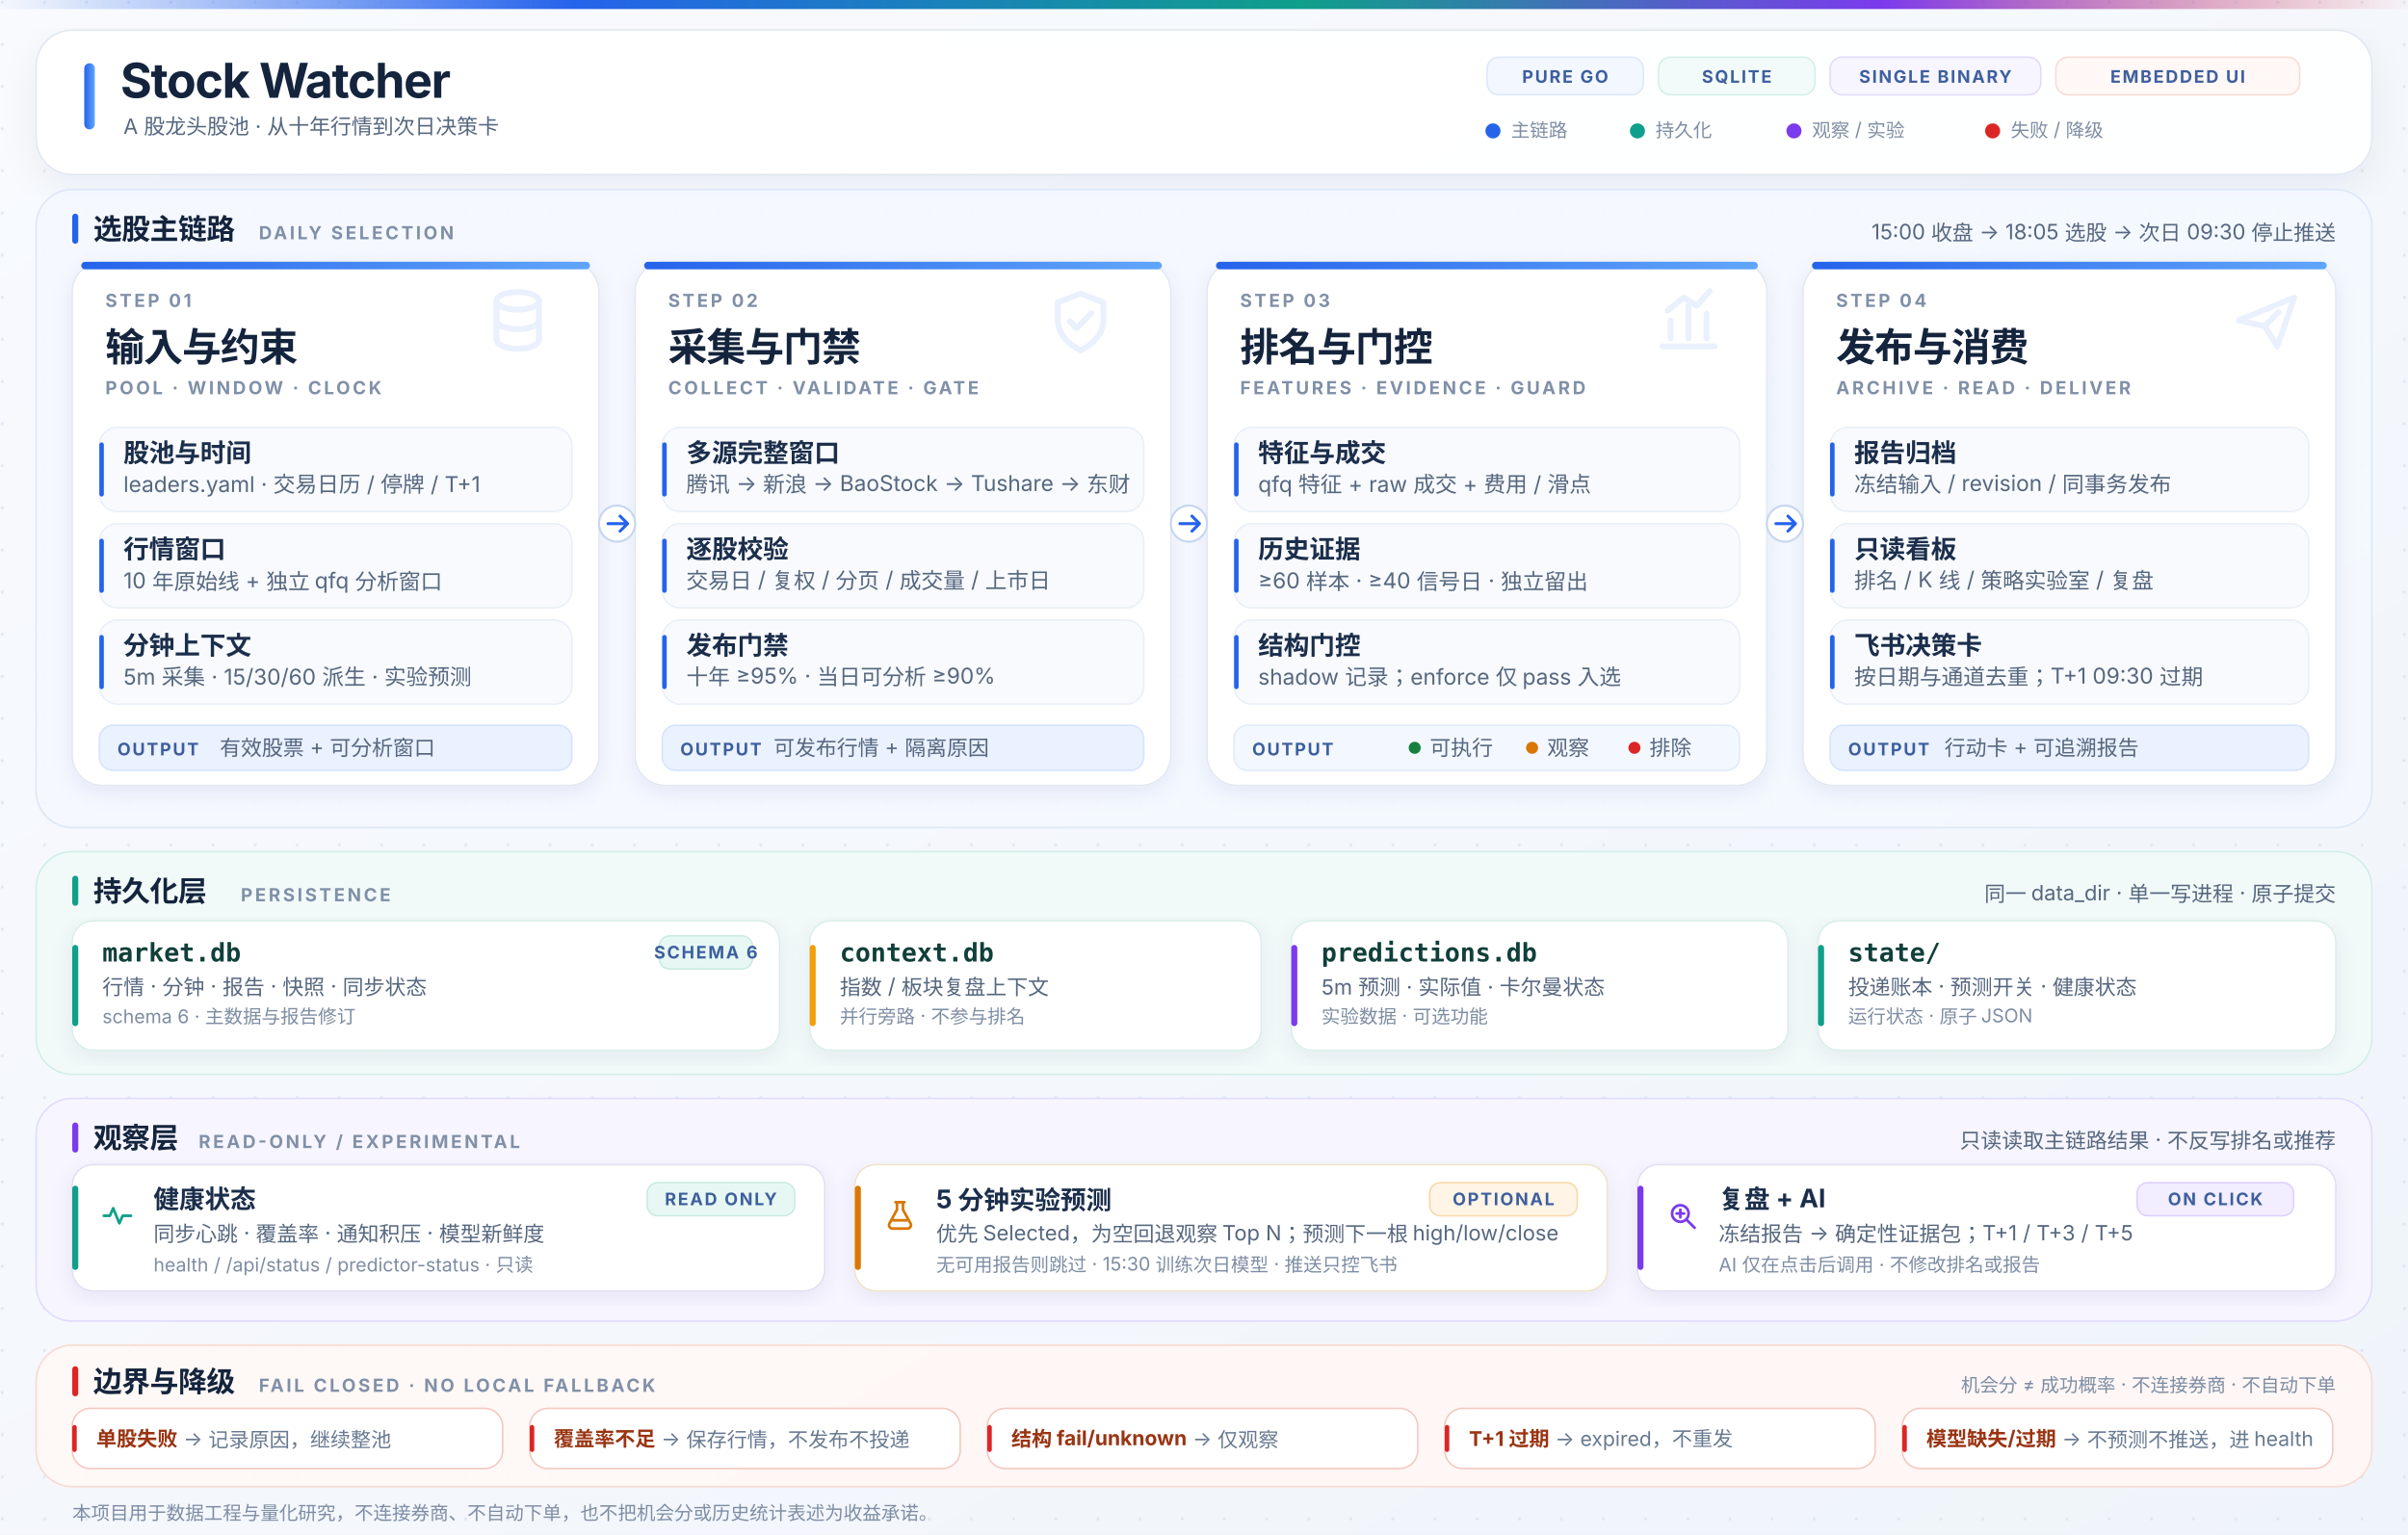
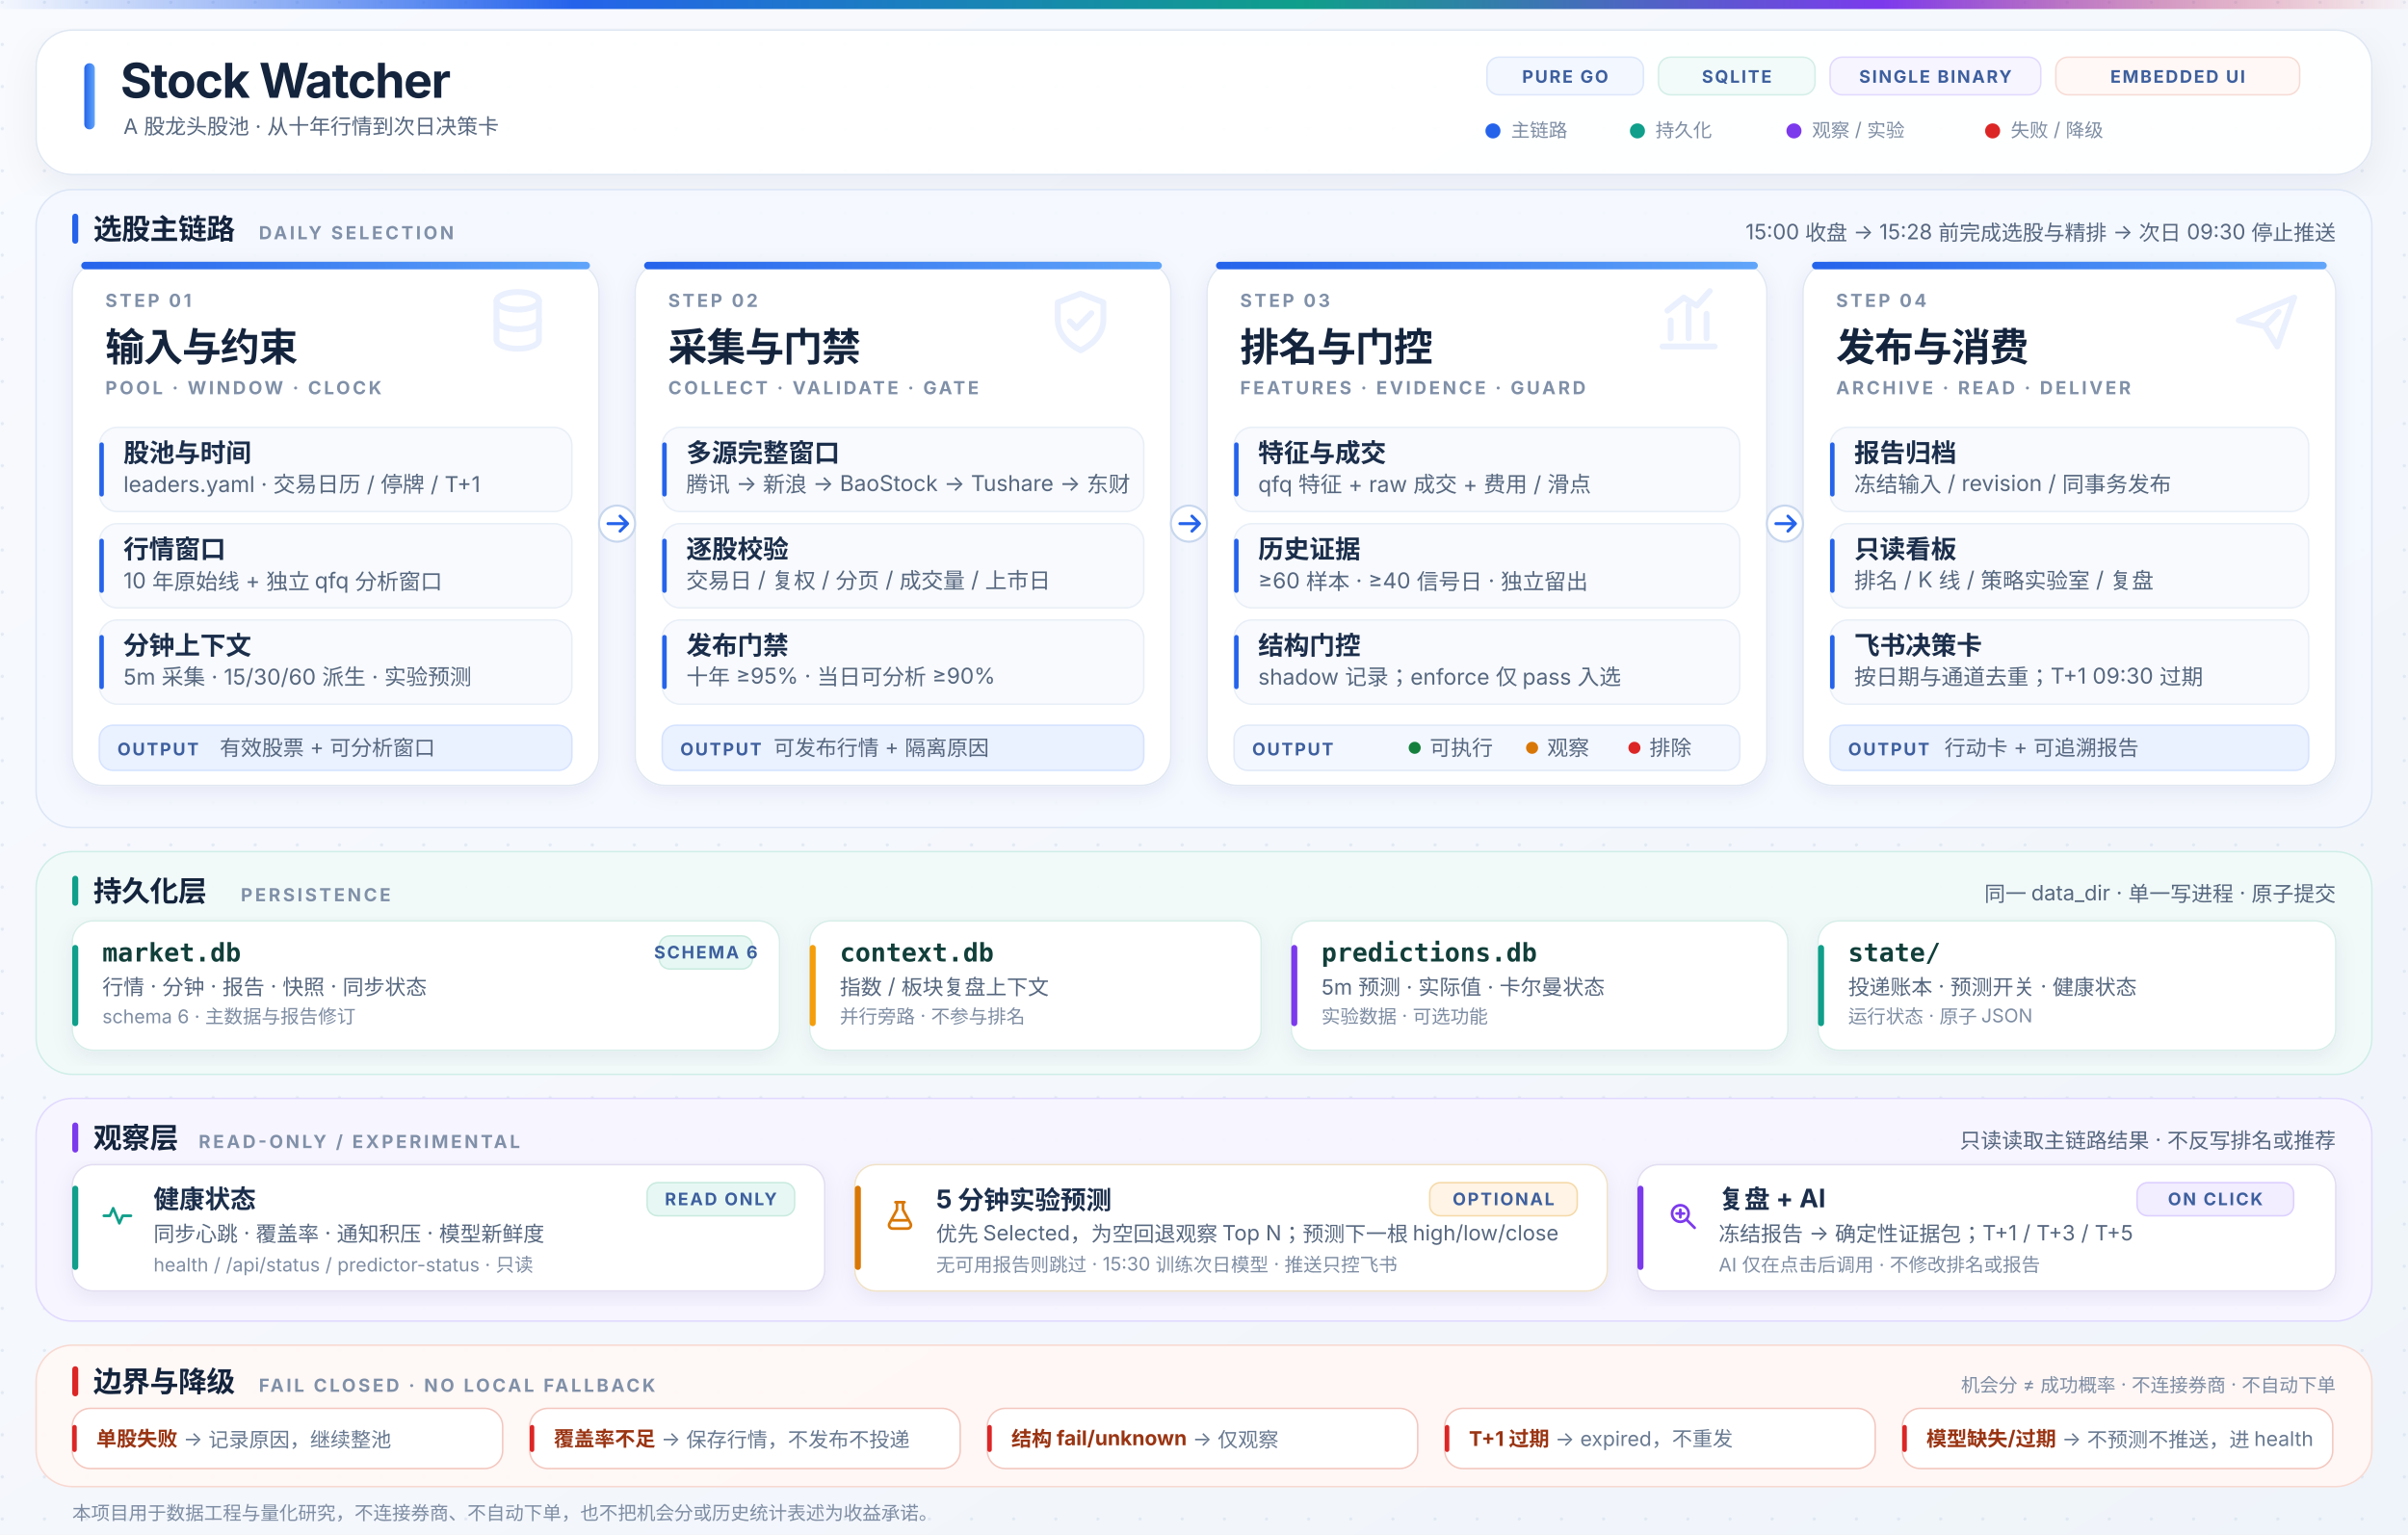
<svg xmlns="http://www.w3.org/2000/svg" width="1600" height="1020" viewBox="0 0 1600 1020" role="img" aria-labelledby="title desc">
  <defs>
    <style>
      .sans { font-family: "Inter", "Noto Sans SC", "PingFang SC", "Microsoft YaHei", sans-serif; }
      .mono { font-family: "SFMono-Regular", "Cascadia Code", "Roboto Mono", monospace; }
      .stage-title { font-size: 26px; font-weight: 700; fill: #14243D; letter-spacing: -0.5px; }
      .section-title { font-size: 19px; font-weight: 700; fill: #14243D; letter-spacing: -0.2px; }
      .row-title { font-size: 17px; font-weight: 650; fill: #1B2E4B; }
      .row-copy { font-size: 14.5px; fill: #56677F; }
      .body { font-size: 14px; fill: #56677F; }
      .small { font-size: 12.5px; fill: #7E8DA3; }
      .eyebrow { font-size: 12px; font-weight: 700; fill: #8090A8; letter-spacing: 1.7px; }
      .chip { font-size: 11.5px; font-weight: 700; fill: #3D5F9E; letter-spacing: 1.1px; }
      .db-title { font-size: 17px; font-weight: 700; fill: #113F3A; }
      .guard-title { font-size: 13.5px; font-weight: 700; }
      .guard-copy { font-size: 13.5px; fill: #687990; }
    </style>
    <linearGradient id="bg" x1="0" y1="0" x2="1" y2="1">
      <stop offset="0" stop-color="#F8FAFE" />
      <stop offset="0.56" stop-color="#F4F7FC" />
      <stop offset="1" stop-color="#EFF4FA" />
    </linearGradient>
    <linearGradient id="topLine" x1="0" y1="0" x2="1" y2="0">
      <stop offset="0" stop-color="#2563EB" stop-opacity="0" />
      <stop offset="0.24" stop-color="#2563EB" />
      <stop offset="0.54" stop-color="#0F9F8A" />
      <stop offset="0.78" stop-color="#7C3AED" />
      <stop offset="1" stop-color="#DC2626" stop-opacity="0" />
    </linearGradient>
    <linearGradient id="blueGrad" x1="0" y1="0" x2="1" y2="0">
      <stop offset="0" stop-color="#2563EB" />
      <stop offset="1" stop-color="#60A5FA" />
    </linearGradient>
    <linearGradient id="tealGrad" x1="0" y1="0" x2="1" y2="0">
      <stop offset="0" stop-color="#0F9F8A" />
      <stop offset="1" stop-color="#5DCEB8" />
    </linearGradient>
    <linearGradient id="violetGrad" x1="0" y1="0" x2="1" y2="0">
      <stop offset="0" stop-color="#7C3AED" />
      <stop offset="1" stop-color="#B79CFF" />
    </linearGradient>
    <linearGradient id="redGrad" x1="0" y1="0" x2="1" y2="0">
      <stop offset="0" stop-color="#DC2626" />
      <stop offset="1" stop-color="#F59E8B" />
    </linearGradient>
    <linearGradient id="amberGrad" x1="0" y1="0" x2="1" y2="0">
      <stop offset="0" stop-color="#D97706" />
      <stop offset="1" stop-color="#F7B955" />
    </linearGradient>
    <pattern id="dots" width="28" height="28" patternUnits="userSpaceOnUse">
      <circle cx="1.5" cy="1.5" r="1.1" fill="#C9D7E8" fill-opacity="0.42" />
    </pattern>
    <filter id="panelShadow" x="-5%" y="-10%" width="110%" height="125%">
      <feDropShadow dx="0" dy="8" stdDeviation="12" flood-color="#1C3456" flood-opacity="0.06" />
    </filter>
    <filter id="cardShadow" x="-8%" y="-8%" width="116%" height="120%">
      <feDropShadow dx="0" dy="4" stdDeviation="7" flood-color="#1C3456" flood-opacity="0.07" />
    </filter>
    <symbol id="i-input" viewBox="0 0 24 24">
      <g fill="none" stroke="currentColor" stroke-width="1.8" stroke-linecap="round" stroke-linejoin="round">
        <ellipse cx="12" cy="5.5" rx="6.5" ry="2.7" />
        <path d="M5.5 5.5v6c0 1.5 2.9 2.7 6.5 2.7s6.5-1.2 6.5-2.7v-6" />
        <path d="M5.5 11.5v6c0 1.5 2.9 2.7 6.5 2.7s6.5-1.2 6.5-2.7v-6" />
      </g>
    </symbol>
    <symbol id="i-shield" viewBox="0 0 24 24">
      <g fill="none" stroke="currentColor" stroke-width="1.8" stroke-linecap="round" stroke-linejoin="round">
        <path d="M12 3.3 19 6v5.2c0 4.2-2.8 7.4-7 9.5-4.2-2.1-7-5.3-7-9.5V6l7-2.7Z" />
        <path d="m8.7 11.8 2.1 2.1 4.5-4.6" />
      </g>
    </symbol>
    <symbol id="i-rank" viewBox="0 0 24 24">
      <g fill="none" stroke="currentColor" stroke-width="1.8" stroke-linecap="round" stroke-linejoin="round">
        <path d="M4 19.5h16" />
        <path d="M6.5 17v-5.5M12 17V7M17.5 17V9.5" />
        <path d="m5.5 8.5 5-4 4 2.5 4-4.5" />
      </g>
    </symbol>
    <symbol id="i-send" viewBox="0 0 24 24">
      <g fill="none" stroke="currentColor" stroke-width="1.8" stroke-linecap="round" stroke-linejoin="round">
        <path d="m3.5 11.5 17-7-5.2 15-3.8-6.2-8-1.8Z" />
        <path d="m11.5 13.3 4.2-4.4" />
      </g>
    </symbol>
    <symbol id="i-db" viewBox="0 0 24 24">
      <g fill="none" stroke="currentColor" stroke-width="1.8" stroke-linecap="round" stroke-linejoin="round">
        <ellipse cx="12" cy="5.5" rx="6.5" ry="2.7" />
        <path d="M5.5 5.5v6c0 1.5 2.9 2.7 6.5 2.7s6.5-1.2 6.5-2.7v-6" />
        <path d="M5.5 11.5v6c0 1.5 2.9 2.7 6.5 2.7s6.5-1.2 6.5-2.7v-6" />
      </g>
    </symbol>
    <symbol id="i-pulse" viewBox="0 0 24 24">
      <g fill="none" stroke="currentColor" stroke-width="1.8" stroke-linecap="round" stroke-linejoin="round">
        <path d="M3 12h4l2.2-5 4.1 10 2.2-5H21" />
      </g>
    </symbol>
    <symbol id="i-flask" viewBox="0 0 24 24">
      <g fill="none" stroke="currentColor" stroke-width="1.8" stroke-linecap="round" stroke-linejoin="round">
        <path d="M9 3h6M10 3v5l-5 9.1A2.3 2.3 0 0 0 7 20.5h10a2.3 2.3 0 0 0 2-3.4L14 8V3" />
        <path d="M7.3 15h9.4" />
      </g>
    </symbol>
    <symbol id="i-review" viewBox="0 0 24 24">
      <g fill="none" stroke="currentColor" stroke-width="1.8" stroke-linecap="round" stroke-linejoin="round">
        <circle cx="10.5" cy="10.5" r="5.5" />
        <path d="m15 15 5 5M8 10.5h5M10.5 8v5" />
      </g>
    </symbol>
  </defs>
  <rect width="1600" height="1020" fill="url(#bg)" />
  <rect width="1600" height="1020" fill="url(#dots)" />
  <rect width="1600" height="6" fill="url(#topLine)" />
  <g class="sans">
    <g filter="url(#panelShadow)">
      <rect x="24" y="20" width="1552" height="96" rx="24" fill="#FFFFFF" fill-opacity="0.94" stroke="#DFE7F2" />
    </g>
    <rect x="56" y="42" width="7" height="44" rx="3.5" fill="url(#blueGrad)" />
    <text x="80" y="65" font-size="32" font-weight="750" fill="#14243D" letter-spacing="-0.8">Stock Watcher</text>
    <text x="82" y="89" class="body" font-size="15.5">A 股龙头股池 · 从十年行情到次日决策卡</text>
    <rect x="988" y="38" width="104" height="25" rx="8" fill="#F3F7FF" stroke="#DCE7FA" />
    <text x="1040" y="55" text-anchor="middle" class="chip" font-size="10.5">PURE GO</text>
    <rect x="1102" y="38" width="104" height="25" rx="8" fill="#F2FBF9" stroke="#D4EEE8" />
    <text x="1154" y="55" text-anchor="middle" class="chip" fill="#0B6B5D" font-size="10.5">SQLITE</text>
    <rect x="1216" y="38" width="140" height="25" rx="8" fill="#F7F5FF" stroke="#E2D9FF" />
    <text x="1286" y="55" text-anchor="middle" class="chip" fill="#5B21B6" font-size="10.5">SINGLE BINARY</text>
    <rect x="1366" y="38" width="162" height="25" rx="8" fill="#FFF8F6" stroke="#F7DBD4" />
    <text x="1447" y="55" text-anchor="middle" class="chip" fill="#9A3412" font-size="10.5">EMBEDDED UI</text>
    <circle cx="992" cy="87" r="5" fill="#2563EB" />
    <text x="1004" y="91" class="small" font-size="13">主链路</text>
    <circle cx="1088" cy="87" r="5" fill="#0F9F8A" />
    <text x="1100" y="91" class="small" font-size="13">持久化</text>
    <circle cx="1192" cy="87" r="5" fill="#7C3AED" />
    <text x="1204" y="91" class="small" font-size="13">观察 / 实验</text>
    <circle cx="1324" cy="87" r="5" fill="#DC2626" />
    <text x="1336" y="91" class="small" font-size="13">失败 / 降级</text>
    <rect x="24" y="126" width="1552" height="424" rx="24" fill="#F5F8FF" fill-opacity="0.86" stroke="#DCE6F6" />
    <rect x="48" y="142" width="4" height="20" rx="2" fill="#2563EB" />
    <text x="62" y="159" class="section-title">选股主链路</text>
    <text x="172" y="159" class="eyebrow" font-size="11">DAILY SELECTION</text>
-     <text x="1552" y="159" text-anchor="end" class="body" font-size="13.5">15:00 收盘 → 18:05 选股 → 次日 09:30 停止推送</text>
+     <text x="1552" y="159" text-anchor="end" class="body" font-size="13.5">15:00 收盘 → 15:28 前完成选股与精排 → 次日 09:30 停止推送</text>
    <g class="sans">
      <g filter="url(#cardShadow)">
        <rect x="48" y="174" width="350" height="348" rx="20" fill="#FFFFFF" stroke="#E1E8F2" />
      </g>
      <rect x="54" y="174" width="338" height="5" rx="2.5" fill="url(#blueGrad)" />
      <use href="#i-input" x="318" y="188" width="52" height="52" opacity="0.10" style="color:#2563EB" />
      <text x="70" y="204" class="eyebrow" fill="#2563EB">STEP 01</text>
      <text x="70" y="240" class="stage-title">输入与约束</text>
      <text x="70" y="262" class="eyebrow">POOL · WINDOW · CLOCK</text>
      <rect x="66" y="284" width="314" height="56" rx="12" fill="#F8FAFD" stroke="#E9EFF7" />
      <rect x="66" y="294" width="3" height="36" rx="1.5" fill="#2563EB" />
      <text x="82" y="307" class="row-title">股池与时间</text>
      <text x="82" y="327" class="row-copy">leaders.yaml · 交易日历 / 停牌 / T+1</text>
      <rect x="66" y="348" width="314" height="56" rx="12" fill="#F8FAFD" stroke="#E9EFF7" />
      <rect x="66" y="358" width="3" height="36" rx="1.5" fill="#2563EB" />
      <text x="82" y="371" class="row-title">行情窗口</text>
      <text x="82" y="391" class="row-copy">10 年原始线 + 独立 qfq 分析窗口</text>
      <rect x="66" y="412" width="314" height="56" rx="12" fill="#F8FAFD" stroke="#E9EFF7" />
      <rect x="66" y="422" width="3" height="36" rx="1.5" fill="#2563EB" />
      <text x="82" y="435" class="row-title">分钟上下文</text>
      <text x="82" y="455" class="row-copy">5m 采集 · 15/30/60 派生 · 实验预测</text>
      <rect x="66" y="482" width="314" height="30" rx="9" fill="#EAF1FF" stroke="#D5E3FF" />
      <text x="78" y="502" class="chip">OUTPUT</text>
      <text x="146" y="502" class="body" fill="#244C9A">有效股票 + 可分析窗口</text>
    </g>
    <g class="sans">
      <g filter="url(#cardShadow)">
        <rect x="422" y="174" width="356" height="348" rx="20" fill="#FFFFFF" stroke="#E1E8F2" />
      </g>
      <rect x="428" y="174" width="344" height="5" rx="2.5" fill="url(#blueGrad)" />
      <use href="#i-shield" x="692" y="188" width="52" height="52" opacity="0.10" style="color:#2563EB" />
      <text x="444" y="204" class="eyebrow" fill="#2563EB">STEP 02</text>
      <text x="444" y="240" class="stage-title">采集与门禁</text>
      <text x="444" y="262" class="eyebrow">COLLECT · VALIDATE · GATE</text>
      <rect x="440" y="284" width="320" height="56" rx="12" fill="#F8FAFD" stroke="#E9EFF7" />
      <rect x="440" y="294" width="3" height="36" rx="1.5" fill="#2563EB" />
      <text x="456" y="307" class="row-title">多源完整窗口</text>
      <text x="456" y="327" class="row-copy">腾讯 → 新浪 → BaoStock → Tushare → 东财</text>
      <rect x="440" y="348" width="320" height="56" rx="12" fill="#F8FAFD" stroke="#E9EFF7" />
      <rect x="440" y="358" width="3" height="36" rx="1.5" fill="#2563EB" />
      <text x="456" y="371" class="row-title">逐股校验</text>
      <text x="456" y="391" class="row-copy">交易日 / 复权 / 分页 / 成交量 / 上市日</text>
      <rect x="440" y="412" width="320" height="56" rx="12" fill="#F8FAFD" stroke="#E9EFF7" />
      <rect x="440" y="422" width="3" height="36" rx="1.5" fill="#2563EB" />
      <text x="456" y="435" class="row-title">发布门禁</text>
      <text x="456" y="455" class="row-copy">十年 ≥95% · 当日可分析 ≥90%</text>
      <rect x="440" y="482" width="320" height="30" rx="9" fill="#EAF1FF" stroke="#D5E3FF" />
      <text x="452" y="502" class="chip">OUTPUT</text>
      <text x="514" y="502" class="body" fill="#244C9A">可发布行情 + 隔离原因</text>
    </g>
    <g class="sans">
      <g filter="url(#cardShadow)">
        <rect x="802" y="174" width="372" height="348" rx="20" fill="#FFFFFF" stroke="#E1E8F2" />
      </g>
      <rect x="808" y="174" width="360" height="5" rx="2.5" fill="url(#blueGrad)" />
      <use href="#i-rank" x="1096" y="188" width="52" height="52" opacity="0.10" style="color:#2563EB" />
      <text x="824" y="204" class="eyebrow" fill="#2563EB">STEP 03</text>
      <text x="824" y="240" class="stage-title">排名与门控</text>
      <text x="824" y="262" class="eyebrow">FEATURES · EVIDENCE · GUARD</text>
      <rect x="820" y="284" width="336" height="56" rx="12" fill="#F8FAFD" stroke="#E9EFF7" />
      <rect x="820" y="294" width="3" height="36" rx="1.5" fill="#2563EB" />
      <text x="836" y="307" class="row-title">特征与成交</text>
      <text x="836" y="327" class="row-copy">qfq 特征 + raw 成交 + 费用 / 滑点</text>
      <rect x="820" y="348" width="336" height="56" rx="12" fill="#F8FAFD" stroke="#E9EFF7" />
      <rect x="820" y="358" width="3" height="36" rx="1.5" fill="#2563EB" />
      <text x="836" y="371" class="row-title">历史证据</text>
      <text x="836" y="391" class="row-copy">≥60 样本 · ≥40 信号日 · 独立留出</text>
      <rect x="820" y="412" width="336" height="56" rx="12" fill="#F8FAFD" stroke="#E9EFF7" />
      <rect x="820" y="422" width="3" height="36" rx="1.5" fill="#2563EB" />
      <text x="836" y="435" class="row-title">结构门控</text>
      <text x="836" y="455" class="row-copy">shadow 记录；enforce 仅 pass 入选</text>
      <rect x="820" y="482" width="336" height="30" rx="9" fill="#F3F7FF" stroke="#E1EAF8" />
      <text x="832" y="502" class="chip">OUTPUT</text>
      <circle cx="940" cy="497" r="4" fill="#15803D" />
      <text x="950" y="502" class="body" font-size="14" fill="#28604A">可执行</text>
      <circle cx="1018" cy="497" r="4" fill="#D97706" />
      <text x="1028" y="502" class="body" font-size="14" fill="#8A5A0A">观察</text>
      <circle cx="1086" cy="497" r="4" fill="#DC2626" />
      <text x="1096" y="502" class="body" font-size="14" fill="#8F3434">排除</text>
    </g>
    <g class="sans">
      <g filter="url(#cardShadow)">
        <rect x="1198" y="174" width="354" height="348" rx="20" fill="#FFFFFF" stroke="#E1E8F2" />
      </g>
      <rect x="1204" y="174" width="342" height="5" rx="2.5" fill="url(#blueGrad)" />
      <use href="#i-send" x="1480" y="188" width="52" height="52" opacity="0.10" style="color:#2563EB" />
      <text x="1220" y="204" class="eyebrow" fill="#2563EB">STEP 04</text>
      <text x="1220" y="240" class="stage-title">发布与消费</text>
      <text x="1220" y="262" class="eyebrow">ARCHIVE · READ · DELIVER</text>
      <rect x="1216" y="284" width="318" height="56" rx="12" fill="#F8FAFD" stroke="#E9EFF7" />
      <rect x="1216" y="294" width="3" height="36" rx="1.5" fill="#2563EB" />
      <text x="1232" y="307" class="row-title">报告归档</text>
      <text x="1232" y="327" class="row-copy">冻结输入 / revision / 同事务发布</text>
      <rect x="1216" y="348" width="318" height="56" rx="12" fill="#F8FAFD" stroke="#E9EFF7" />
      <rect x="1216" y="358" width="3" height="36" rx="1.5" fill="#2563EB" />
      <text x="1232" y="371" class="row-title">只读看板</text>
      <text x="1232" y="391" class="row-copy">排名 / K 线 / 策略实验室 / 复盘</text>
      <rect x="1216" y="412" width="318" height="56" rx="12" fill="#F8FAFD" stroke="#E9EFF7" />
      <rect x="1216" y="422" width="3" height="36" rx="1.5" fill="#2563EB" />
      <text x="1232" y="435" class="row-title">飞书决策卡</text>
      <text x="1232" y="455" class="row-copy">按日期与通道去重；T+1 09:30 过期</text>
      <rect x="1216" y="482" width="318" height="30" rx="9" fill="#EAF1FF" stroke="#D5E3FF" />
      <text x="1228" y="502" class="chip">OUTPUT</text>
      <text x="1292" y="502" class="body" fill="#244C9A">行动卡 + 可追溯报告</text>
    </g>
    <g aria-hidden="true">
      <circle cx="410" cy="348" r="12" fill="#FFFFFF" stroke="#C7D7EE" stroke-width="1.4" />
      <path d="M404 348h12M412 343l5 5-5 5" fill="none" stroke="#2563EB" stroke-width="2" stroke-linecap="round" stroke-linejoin="round" />
      <circle cx="790" cy="348" r="12" fill="#FFFFFF" stroke="#C7D7EE" stroke-width="1.4" />
      <path d="M784 348h12M792 343l5 5-5 5" fill="none" stroke="#2563EB" stroke-width="2" stroke-linecap="round" stroke-linejoin="round" />
      <circle cx="1186" cy="348" r="12" fill="#FFFFFF" stroke="#C7D7EE" stroke-width="1.4" />
      <path d="M1180 348h12M1188 343l5 5-5 5" fill="none" stroke="#2563EB" stroke-width="2" stroke-linecap="round" stroke-linejoin="round" />
    </g>
    <rect x="24" y="566" width="1552" height="148" rx="24" fill="#F2FBF9" fill-opacity="0.92" stroke="#CFEEE7" />
    <rect x="48" y="582" width="4" height="20" rx="2" fill="#0F9F8A" />
    <text x="62" y="599" class="section-title">持久化层</text>
    <text x="160" y="599" class="eyebrow" fill="#0B6B5D">PERSISTENCE</text>
    <text x="1552" y="599" text-anchor="end" class="body" font-size="13.5">同一 data_dir · 单一写进程 · 原子提交</text>
    <g filter="url(#cardShadow)">
      <rect x="48" y="612" width="470" height="86" rx="14" fill="#FFFFFF" stroke="#D8EEE9" />
    </g>
    <rect x="48" y="628" width="4" height="54" rx="2" fill="#0F9F8A" />
    <text x="68" y="639" class="mono db-title">market.db</text>
    <text x="68" y="661" class="body" fill="#3C5A55">行情 · 分钟 · 报告 · 快照 · 同步状态</text>
    <text x="68" y="680" class="small" fill="#6C8F88">schema 6 · 主数据与报告修订</text>
    <rect x="438" y="622" width="62" height="22" rx="7" fill="#E7F8F4" stroke="#C9EADF" />
    <text x="469" y="637" text-anchor="middle" class="chip" fill="#0B6B5D" font-size="9.5">SCHEMA 6</text>
    <g filter="url(#cardShadow)">
      <rect x="538" y="612" width="300" height="86" rx="14" fill="#FFFFFF" stroke="#D8EEE9" />
    </g>
    <rect x="538" y="628" width="4" height="54" rx="2" fill="#F59E0B" />
    <text x="558" y="639" class="mono db-title" fill="#66440C">context.db</text>
    <text x="558" y="661" class="body" fill="#5C5543">指数 / 板块复盘上下文</text>
    <text x="558" y="680" class="small" fill="#8D8063">并行旁路 · 不参与排名</text>
    <g filter="url(#cardShadow)">
      <rect x="858" y="612" width="330" height="86" rx="14" fill="#FFFFFF" stroke="#D8EEE9" />
    </g>
    <rect x="858" y="628" width="4" height="54" rx="2" fill="#7C3AED" />
    <text x="878" y="639" class="mono db-title" fill="#4C287D">predictions.db</text>
    <text x="878" y="661" class="body" fill="#574A67">5m 预测 · 实际值 · 卡尔曼状态</text>
    <text x="878" y="680" class="small" fill="#857493">实验数据 · 可选功能</text>
    <g filter="url(#cardShadow)">
      <rect x="1208" y="612" width="344" height="86" rx="14" fill="#FFFFFF" stroke="#D8EEE9" />
    </g>
    <rect x="1208" y="628" width="4" height="54" rx="2" fill="#0F9F8A" />
    <text x="1228" y="639" class="mono db-title">state/</text>
    <text x="1228" y="661" class="body" fill="#3C5A55">投递账本 · 预测开关 · 健康状态</text>
    <text x="1228" y="680" class="small" fill="#6C8F88">运行状态 · 原子 JSON</text>
    <rect x="24" y="730" width="1552" height="148" rx="24" fill="#F7F5FF" fill-opacity="0.92" stroke="#E1D9FF" />
    <rect x="48" y="746" width="4" height="20" rx="2" fill="#7C3AED" />
    <text x="62" y="763" class="section-title">观察层</text>
    <text x="132" y="763" class="eyebrow" fill="#5B21B6">READ-ONLY / EXPERIMENTAL</text>
    <text x="1552" y="763" text-anchor="end" class="body" font-size="13.5">只读读取主链路结果 · 不反写排名或推荐</text>
    <g filter="url(#cardShadow)">
      <rect x="48" y="774" width="500" height="84" rx="14" fill="#FFFFFF" stroke="#E2DDF1" />
    </g>
    <rect x="48" y="788" width="4" height="56" rx="2" fill="#0F9F8A" />
    <use href="#i-pulse" x="66" y="796" width="24" height="24" style="color:#0F9F8A" />
    <text x="102" y="803" class="row-title" font-size="17.5">健康状态</text>
    <text x="102" y="825" class="body">同步心跳 · 覆盖率 · 通知积压 · 模型新鲜度</text>
    <text x="102" y="845" class="small">health / /api/status / predictor-status · 只读</text>
    <rect x="430" y="786" width="98" height="22" rx="7" fill="#E7F8F4" stroke="#C9EADF" />
    <text x="479" y="801" text-anchor="middle" class="chip" fill="#0B6B5D" font-size="9.5">READ ONLY</text>
    <g filter="url(#cardShadow)">
      <rect x="568" y="774" width="500" height="84" rx="14" fill="#FFFFFF" stroke="#F0E2C7" />
    </g>
    <rect x="568" y="788" width="4" height="56" rx="2" fill="#D97706" />
    <use href="#i-flask" x="586" y="796" width="24" height="24" style="color:#D97706" />
    <text x="622" y="803" class="row-title" font-size="17.5">5 分钟实验预测</text>
    <text x="622" y="825" class="body">优先 Selected，为空回退观察 Top N；预测下一根 high/low/close</text>
    <text x="622" y="845" class="small">无可用报告则跳过 · 15:30 训练次日模型 · 推送只控飞书</text>
    <rect x="950" y="786" width="98" height="22" rx="7" fill="#FFF4E5" stroke="#F5D9A8" />
    <text x="999" y="801" text-anchor="middle" class="chip" fill="#A25B00" font-size="9.5">OPTIONAL</text>
    <g filter="url(#cardShadow)">
      <rect x="1088" y="774" width="464" height="84" rx="14" fill="#FFFFFF" stroke="#E2DDF1" />
    </g>
    <rect x="1088" y="788" width="4" height="56" rx="2" fill="#7C3AED" />
    <use href="#i-review" x="1106" y="796" width="24" height="24" style="color:#7C3AED" />
    <text x="1142" y="803" class="row-title" font-size="17.5">复盘 + AI</text>
    <text x="1142" y="825" class="body">冻结报告 → 确定性证据包；T+1 / T+3 / T+5</text>
    <text x="1142" y="845" class="small">AI 仅在点击后调用 · 不修改排名或报告</text>
    <rect x="1420" y="786" width="104" height="22" rx="7" fill="#F2EDFF" stroke="#DCCFFF" />
    <text x="1472" y="801" text-anchor="middle" class="chip" fill="#5B21B6" font-size="9.5">ON CLICK</text>
    <rect x="24" y="894" width="1552" height="94" rx="24" fill="#FFF7F5" fill-opacity="0.94" stroke="#F8D9D1" />
    <rect x="48" y="908" width="4" height="20" rx="2" fill="#DC2626" />
    <text x="62" y="925" class="section-title">边界与降级</text>
    <text x="172" y="925" class="eyebrow" fill="#9A3412">FAIL CLOSED · NO LOCAL FALLBACK</text>
    <text x="1552" y="925" text-anchor="end" class="small" font-size="12.5">机会分 ≠ 成功概率 · 不连接券商 · 不自动下单</text>
    <rect x="48" y="936" width="286" height="40" rx="12" fill="#FFFFFF" stroke="#F3C7BE" />
    <rect x="48" y="947" width="3" height="18" rx="1.5" fill="#DC2626" />
    <text x="64" y="961" class="guard-copy">
      <tspan class="guard-title" fill="#9A3412">单股失败</tspan> → 记录原因，继续整池</text>
    <rect x="352" y="936" width="286" height="40" rx="12" fill="#FFFFFF" stroke="#F3C7BE" />
    <rect x="352" y="947" width="3" height="18" rx="1.5" fill="#DC2626" />
    <text x="368" y="961" class="guard-copy">
      <tspan class="guard-title" fill="#9A3412">覆盖率不足</tspan> → 保存行情，不发布不投递</text>
    <rect x="656" y="936" width="286" height="40" rx="12" fill="#FFFFFF" stroke="#F3C7BE" />
    <rect x="656" y="947" width="3" height="18" rx="1.5" fill="#DC2626" />
    <text x="672" y="961" class="guard-copy">
      <tspan class="guard-title" fill="#9A3412">结构 fail/unknown</tspan> → 仅观察</text>
    <rect x="960" y="936" width="286" height="40" rx="12" fill="#FFFFFF" stroke="#F3C7BE" />
    <rect x="960" y="947" width="3" height="18" rx="1.5" fill="#DC2626" />
    <text x="976" y="961" class="guard-copy">
      <tspan class="guard-title" fill="#9A3412">T+1 过期</tspan> → expired，不重发</text>
    <rect x="1264" y="936" width="286" height="40" rx="12" fill="#FFFFFF" stroke="#F3C7BE" />
    <rect x="1264" y="947" width="3" height="18" rx="1.5" fill="#DC2626" />
    <text x="1280" y="961" class="guard-copy">
      <tspan class="guard-title" fill="#9A3412">模型缺失/过期</tspan> → 不预测不推送，进 health</text>
    <text x="48" y="1010" class="small" font-size="12">本项目用于数据工程与量化研究，不连接券商、不自动下单，也不把机会分或历史统计表述为收益承诺。</text>
  </g>
</svg>
